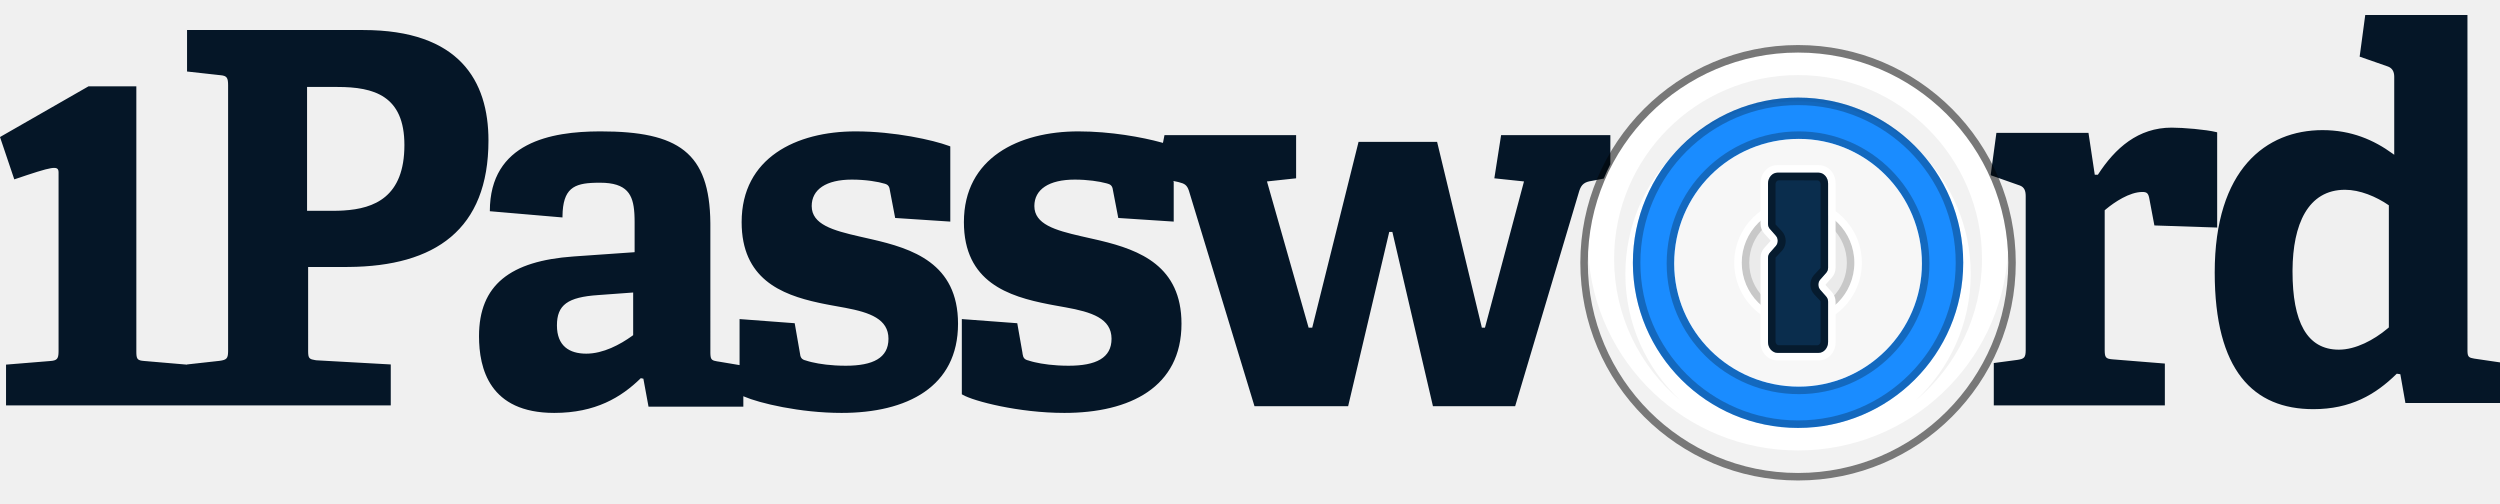
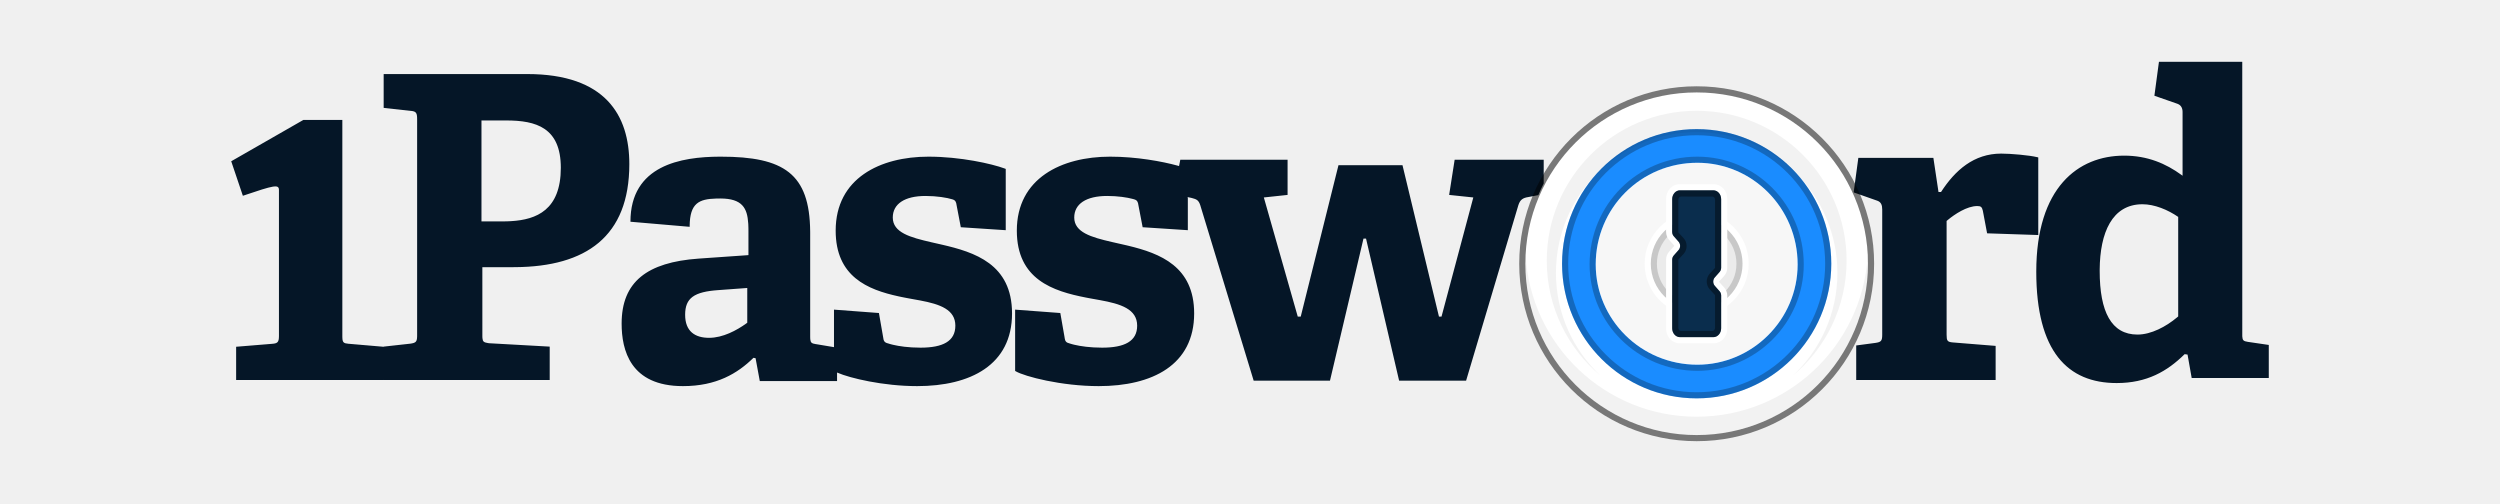
- <svg xmlns="http://www.w3.org/2000/svg" width="666px" height="134px" viewBox="0 0 666 134" version="1.1">
-   <g id="1Password-wordmark-/-Black,-detailed-icon-/-1P-wordmark" stroke="none" stroke-width="1" fill="none" fill-rule="evenodd">
-     <g id="zzz---document-symbol-/-1Password" transform="translate(0, 4)" fill="#051627">
-       <path d="M287.282,31 C295.883,31 304.303,32.548 309.375,33.947 L309.809,34.068 L310.218,32 L345.284,32 L345.284,43.504 L337.522,44.336 L348.611,83.283 L349.581,83.283 L361.916,33.802 L382.845,33.802 L394.765,83.283 L395.597,83.283 L405.992,44.336 L398.092,43.504 L399.893,32 L429,32 L428.998,39.758 C428.369,41.002 427.785,42.272 427.248,43.567 L424.01,44.197 C422.145,44.464 421.304,45.115 420.749,46.766 L420.684,46.969 L403.636,104.212 L381.737,104.212 L370.926,57.78 L370.094,57.78 L359.144,104.212 L334.196,104.212 L316.732,46.83 C316.201,45.237 315.542,44.916 314.024,44.526 L313.821,44.474 L312.599,44.212 L312.678,44.525 L312.678,55.034 L297.91,54.068 L296.529,46.884 C296.393,45.779 296.115,45.227 295.152,44.951 L294.711,44.824 C292.845,44.317 289.758,43.846 286.318,43.846 C279.417,43.846 275.552,46.47 275.552,50.89 C275.552,55.72 281.075,57.335 287.923,58.906 L292.546,59.958 L293.186,60.11 C303.648,62.628 314.748,66.882 314.748,82.243 C314.748,99.095 301.086,106 283.557,106 C271.331,106 259.366,102.858 256.448,101.163 L256.23,101.028 L256.23,81 L270.998,82.105 L272.38,89.978 L272.423,90.315 C272.576,91.324 272.912,91.8 274.035,92.049 L274.359,92.152 L274.728,92.26 L275.14,92.372 L275.615,92.489 C277.606,92.958 280.701,93.431 284.663,93.431 C291.975,93.431 296.115,91.36 296.115,86.249 C296.115,80.814 290.774,79.122 283.902,77.885 L280.759,77.318 L279.42,77.064 C268.656,74.968 256.784,71.174 256.784,55.173 C256.784,38.046 271.412,31 287.282,31 Z M160.004,31 C180.658,31 189.072,36.553 189.238,55.425 L189.24,56.001 L189.241,89.765 L189.245,90.136 L189.257,90.466 L189.28,90.768 C189.386,91.803 189.764,92.069 191.066,92.272 L191.437,92.326 L197.021,93.262 L197.021,81 L211.708,82.105 L213.082,89.978 C213.216,91.221 213.494,91.774 214.729,92.049 L215.051,92.152 L215.417,92.26 L215.828,92.372 L216.3,92.489 C218.28,92.958 221.358,93.431 225.299,93.431 C232.571,93.431 236.689,91.36 236.689,86.249 C236.689,80.996 231.725,79.239 225.22,78.01 L221.373,77.31 L220.043,77.056 L219.078,76.863 L218.138,76.664 C207.999,74.466 197.572,70.209 197.572,55.173 C197.572,38.046 212.12,31 227.904,31 C238.382,31 248.605,33.324 252.75,34.85 L253.16,35.006 L253.16,55.034 L238.473,54.068 L237.1,46.884 C236.965,45.779 236.689,45.227 235.73,44.951 C233.945,44.399 230.651,43.846 226.945,43.846 C220.081,43.846 216.237,46.47 216.237,50.89 C216.237,55.803 221.921,57.389 228.894,58.986 L232.159,59.73 C243.002,62.215 255.22,66.084 255.22,82.243 C255.22,99.093 241.632,106 224.199,106 C213.094,106 202.231,103.384 198.217,101.637 L198.025,101.552 L198.025,104.342 L172.768,104.342 L171.394,96.883 L170.709,96.746 C165.495,101.857 158.631,106 147.65,106 C130.357,106 127.61,94.123 127.61,85.558 C127.61,71.884 135.952,65.521 152.766,64.323 L169.062,63.184 L169.062,55.321 L169.055,54.539 L169.044,54.022 L169.017,53.266 L168.99,52.777 C168.673,47.852 167.083,44.676 159.866,44.676 L159.024,44.682 L158.483,44.693 C152.887,44.852 149.938,46.2 149.848,53.579 L149.846,53.93 L130.491,52.27 C130.491,33.812 147.04,31.054 159.624,31.001 L160.004,31 Z M657.33,0 L657.334,89.5 L657.346,89.82 C657.413,91.022 657.728,91.311 659.125,91.53 L666,92.542 L666,103.357 L640.802,103.357 L639.447,95.691 L638.499,95.554 C632.809,101.167 626.171,105 616.282,105 C600.296,105 590,94.733 590,68.585 C590,41.069 603.683,30.665 618.72,30.665 C626.39,30.665 632.383,33.274 637.452,36.964 L637.822,37.236 L637.822,16.428 C637.822,15.131 637.335,14.202 636.248,13.759 L636.061,13.69 L628.61,11.089 L630.1,0 L657.33,0 Z M578.528,30 C581.627,30 587.72,30.521 590.389,31.185 L590.653,31.254 L590.653,56.618 L573.93,56.06 L572.536,48.674 C572.257,47.42 571.839,47.141 570.724,47.141 C567.314,47.141 563.287,49.857 561.082,51.687 L560.69,52.019 L560.691,89.19 C560.703,91.144 560.894,91.575 562.731,91.723 L576.717,92.851 L576.717,104 L531.146,104 L531.146,92.712 L537.417,91.876 C539.305,91.606 539.627,91.206 539.646,89.286 L539.647,48.256 C539.647,46.793 539.266,45.837 538.019,45.39 L537.835,45.33 L530.387,42.707 L530.327,42.569 L531.843,31.394 L556.37,31.394 L558.043,42.542 L558.879,42.542 C563.478,35.435 569.609,30 578.528,30 Z M96.761,4 C122.376,4 130.127,17.537 130.127,33.42 C130.127,57.212 115.881,66.927 92.892,67.118 L92.192,67.121 L82.086,67.121 L82.088,89.613 L82.096,89.963 L82.113,90.285 C82.201,91.44 82.558,91.719 83.935,91.931 L84.302,91.984 L104.099,93.089 L104.099,104 L49.829,104 L49.829,103.968 L49.769,104 L1.607,104 L1.607,93.136 L13.406,92.172 C15.2,92.044 15.558,91.557 15.597,89.816 L15.601,89.423 L15.601,41.933 C15.601,39.963 14.12,40.288 3.806,43.783 L0,32.506 L23.574,19 L36.32,19 L36.321,89.624 L36.325,89.996 L36.337,90.329 C36.408,91.692 36.753,92.032 38.33,92.158 L38.517,92.172 L49.769,93.136 L49.829,93.166 L49.829,93.089 L58.551,92.121 C60.358,91.864 60.722,91.487 60.762,89.752 L60.766,89.359 L60.766,18.78 C60.766,16.778 60.506,16.193 58.739,16.031 L58.551,16.016 L49.829,15.05 L49.829,4 L96.761,4 Z M168.675,73.925 L159.343,74.609 C151.249,75.156 148.367,77.209 148.367,82.685 C148.367,88.163 151.661,90.215 156.189,90.215 C160.713,90.215 165.238,87.768 168.384,85.499 L168.675,85.287 L168.675,73.925 Z M624.713,46.557 C614.773,46.557 610.813,55.865 610.729,67.941 L610.727,68.336 C610.727,81.707 614.529,89.151 623.083,89.151 C627.568,89.151 632.437,86.549 636.072,83.494 L636.39,83.224 L636.39,50.692 C632.995,48.349 628.65,46.557 624.713,46.557 Z M89.897,19.167 L81.8,19.167 L81.8,52.157 L88.933,52.156 L89.473,52.151 L90.269,52.133 L90.785,52.114 L91.544,52.075 C99.717,51.575 107.734,48.474 107.734,34.635 C107.734,21.492 99.637,19.167 89.897,19.167 Z" id="1Passw---rd" />
+ <svg xmlns="http://www.w3.org/2000/svg" width="666px" height="134px" viewBox="0 0 666 134" version="1.1" id="svg30">
+   <defs id="defs34" />
+   <g id="1Password-wordmark-/-Black,-detailed-icon-/-1P-wordmark" stroke="none" stroke-width="1" fill="none" fill-rule="evenodd" transform="matrix(0.8150261,0,0,0.8150261,61.59631,13.20828)">
+     <g id="zzz---document-symbol-/-1Password" transform="translate(0,4)" fill="#051627">
+       <path d="m 287.282,31 c 8.601,0 17.02,1.548 22.093,2.947 L 309.809,34.068 310.218,32 h 35.066 v 11.504 l -7.762,0.832 11.088,38.947 h 0.97 l 12.336,-49.481 h 20.929 l 11.92,49.481 h 0.832 L 405.992,44.336 398.092,43.504 399.893,32 H 429 l -0.002,7.758 c -0.629,1.244 -1.213,2.514 -1.75,3.809 l -3.238,0.63 c -1.866,0.267 -2.706,0.918 -3.261,2.569 l -0.065,0.203 -17.048,57.243 h -21.899 l -10.811,-46.432 h -0.832 l -10.95,46.432 H 334.196 L 316.732,46.83 c -0.531,-1.594 -1.19,-1.915 -2.708,-2.305 l -0.203,-0.051 -1.222,-0.262 0.079,0.313 v 10.508 l -14.768,-0.966 -1.381,-7.183 c -0.136,-1.105 -0.414,-1.657 -1.378,-1.933 l -0.441,-0.127 c -1.866,-0.507 -4.953,-0.978 -8.393,-0.978 -6.901,0 -10.767,2.624 -10.767,7.044 0,4.83 5.523,6.445 12.371,8.016 l 4.623,1.052 0.64,0.152 c 10.462,2.518 21.563,6.772 21.563,22.133 C 314.748,99.095 301.086,106 283.557,106 c -12.227,0 -24.192,-3.142 -27.109,-4.837 L 256.23,101.028 V 81 l 14.768,1.105 1.382,7.873 0.043,0.337 c 0.153,1.009 0.489,1.485 1.612,1.734 l 0.324,0.103 0.369,0.108 0.413,0.111 0.475,0.117 c 1.991,0.47 5.086,0.942 9.048,0.942 7.312,0 11.453,-2.071 11.453,-7.182 0,-5.434 -5.341,-7.126 -12.213,-8.364 l -3.143,-0.566 -1.339,-0.254 C 268.656,74.968 256.784,71.174 256.784,55.173 256.784,38.046 271.412,31 287.282,31 Z M 160.004,31 c 20.654,0 29.068,5.553 29.234,24.425 l 0.003,0.576 4.6e-4,33.765 0.005,0.371 0.012,0.329 0.023,0.302 c 0.106,1.036 0.484,1.301 1.786,1.505 l 0.371,0.053 5.584,0.937 V 81 l 14.687,1.105 1.374,7.873 c 0.134,1.243 0.412,1.796 1.646,2.071 l 0.322,0.103 0.367,0.108 0.411,0.111 0.472,0.117 c 1.98,0.47 5.058,0.942 8.999,0.942 7.272,0 11.39,-2.071 11.39,-7.182 0,-5.253 -4.964,-7.01 -11.468,-8.239 l -3.847,-0.7 -1.33,-0.254 -0.965,-0.194 -0.94,-0.198 C 207.999,74.466 197.572,70.209 197.572,55.173 197.572,38.046 212.12,31 227.904,31 c 10.479,0 20.702,2.324 24.847,3.85 l 0.41,0.156 v 20.028 l -14.687,-0.966 -1.373,-7.183 c -0.135,-1.105 -0.412,-1.657 -1.37,-1.933 -1.785,-0.552 -5.079,-1.105 -8.785,-1.105 -6.864,0 -10.708,2.624 -10.708,7.044 0,4.913 5.684,6.499 12.657,8.096 l 3.265,0.744 C 243.002,62.215 255.22,66.084 255.22,82.243 255.22,99.093 241.632,106 224.199,106 c -11.105,0 -21.968,-2.616 -25.982,-4.363 l -0.192,-0.085 v 2.79 h -25.257 l -1.374,-7.458 -0.685,-0.138 C 165.495,101.857 158.631,106 147.65,106 130.357,106 127.61,94.123 127.61,85.558 c 0,-13.674 8.342,-20.037 25.156,-21.236 l 16.296,-1.138 -4e-4,-7.863 -0.007,-0.783 -0.011,-0.517 -0.027,-0.755 -0.027,-0.49 c -0.317,-4.924 -1.907,-8.101 -9.124,-8.101 l -0.841,0.006 -0.541,0.012 c -5.597,0.158 -8.546,1.507 -8.635,8.886 l -0.002,0.351 -19.355,-1.66 c 0,-18.458 16.549,-21.216 29.133,-21.27 z m 497.326,-31 0.005,89.5 0.012,0.32 c 0.066,1.202 0.381,1.491 1.779,1.71 L 666,92.542 v 10.815 h -25.198 l -1.355,-7.666 -0.948,-0.137 C 632.809,101.167 626.171,105 616.282,105 600.296,105 590,94.733 590,68.585 c 0,-27.516 13.683,-37.92 28.72,-37.92 7.67,0 13.662,2.609 18.732,6.299 l 0.369,0.272 V 16.428 c 0,-1.297 -0.486,-2.225 -1.574,-2.669 L 636.061,13.69 628.61,11.089 630.1,0 Z m -78.801,30 c 3.098,0 9.192,0.521 11.861,1.185 l 0.264,0.069 v 25.363 l -16.723,-0.557 -1.394,-7.386 c -0.279,-1.254 -0.697,-1.533 -1.812,-1.533 -3.41,0 -7.438,2.716 -9.642,4.546 l -0.391,0.332 6.7e-4,37.171 c 0.012,1.955 0.203,2.386 2.04,2.533 l 13.986,1.129 V 104 H 531.146 V 92.712 l 6.271,-0.836 c 1.888,-0.27 2.21,-0.67 2.229,-2.59 l 9.2e-4,-41.03 c 0,-1.463 -0.381,-2.419 -1.628,-2.866 l -0.184,-0.06 -7.449,-2.623 -0.06,-0.138 1.516,-11.175 h 24.527 l 1.672,11.149 h 0.836 C 563.478,35.435 569.609,30 578.528,30 Z M 96.761,4 c 25.615,0 33.366,13.537 33.366,29.42 0,23.792 -14.245,33.506 -37.235,33.698 l -0.699,0.003 H 82.086 l 0.002,22.492 0.008,0.35 0.017,0.322 c 0.088,1.155 0.445,1.435 1.822,1.647 l 0.367,0.052 19.797,1.105 V 104 H 49.829 L 49.829,103.968 49.769,104 H 1.607 V 93.136 L 13.406,92.172 c 1.794,-0.128 2.152,-0.615 2.192,-2.356 l 0.004,-0.393 V 41.933 c 0,-1.97 -1.481,-1.645 -11.795,1.85 L 0,32.506 23.574,19 h 12.746 l 4.59e-4,70.624 0.005,0.372 0.012,0.333 c 0.07,1.363 0.416,1.703 1.993,1.829 l 0.187,0.014 11.251,0.965 0.06,0.03 2.28e-4,-0.077 8.722,-0.967 c 1.807,-0.257 2.171,-0.635 2.211,-2.369 l 0.004,-0.393 V 18.78 c 0,-2.002 -0.26,-2.587 -2.027,-2.748 l -0.188,-0.015 -8.722,-0.966 V 4 Z m 71.914,69.925 -9.332,0.685 c -8.093,0.547 -10.975,2.6 -10.975,8.076 0,5.477 3.293,7.53 7.821,7.53 4.525,0 9.049,-2.447 12.195,-4.716 l 0.291,-0.212 z M 624.713,46.557 c -9.94,0 -13.9,9.308 -13.984,21.385 l -0.001,0.395 c 0,13.371 3.802,20.815 12.356,20.815 4.485,0 9.354,-2.602 12.989,-5.657 l 0.318,-0.271 V 50.692 c -3.394,-2.343 -7.739,-4.135 -11.677,-4.135 z M 89.897,19.167 h -8.098 v 32.99 l 7.134,-6.27e-4 0.54,-0.005 0.796,-0.018 0.516,-0.019 0.759,-0.039 c 8.174,-0.5 16.19,-3.601 16.19,-17.44 0,-13.143 -8.098,-15.468 -17.837,-15.468 z" id="1Passw---rd" />
    </g>
-     <g id="1Password-logo-2020-/-coloured-/-light-bg-/-116px" transform="translate(421, 12)">
-       <g>
+     <g id="1Password-logo-2020-/-coloured-/-light-bg-/-116px" transform="translate(421,12)">
+       <g id="g26">
        <g id="lock">
          <g id="Chrome">
-             <path d="M2,58 C2,88.929 27.072,114 58,114 C88.928,114 114,88.929 114,58 C114,27.072 88.928,2 58,2 C27.072,2 2,27.072 2,58 Z" id="chrome" fill="#FFFFFF" />
-             <path d="M58,14 C82.3,14 102,33.7 102,58 C102,82.301 82.3,102 58,102 C33.7,102 14,82.301 14,58 C14,33.7 33.7,14 58,14" id="color" fill="#1A8CFF" />
-             <path d="M0,58 C0,90.034 25.967,116 58,116 C90.033,116 116,90.034 116,58 C116,25.967 90.033,0 58,0 C25.967,0 0,25.967 0,58 L0,58 Z M2,58 L2,58 C2,27.075 27.069,2 58,2 C88.931,2 114,27.075 114,58 C114,88.925 88.932,114 58,114 C27.068,114 2,88.925 2,58 L2,58 Z" id="chrome" fill="#000000" fill-rule="nonzero" opacity="0.5" />
-             <path d="M113.921,55 C113.973,55.993 114,56.994 114,58 C114,88.928 88.928,114 58,114 C27.072,114 2,88.928 2,58 C2,56.994 2.027,55.993 2.079,55 C3.638,84.533 28.078,108 58,108 C87.691,108 111.985,84.894 113.881,55.682 L113.921,55 Z M58,8 C85.062,8 107,29.938 107,57 C107,72.129 100.143,85.657 89.368,94.646 C98.371,86.249 104,74.282 104,61 C104,35.595 83.405,15 58,15 C32.595,15 12,35.595 12,61 C12,74.282 17.629,86.249 26.631,94.646 C15.857,85.657 9,72.129 9,57 C9,29.938 30.938,8 58,8 Z" id="shadows" fill-opacity="0.052" fill="#000000" />
+             <path d="m 2,58 c 0,30.929 25.072,56 56,56 30.928,0 56,-25.071 56,-56 C 114,27.072 88.928,2 58,2 27.072,2 2,27.072 2,58 Z" id="chrome" fill="#ffffff" />
+             <path d="m 58,14 c 24.3,0 44,19.7 44,44 0,24.301 -19.7,44 -44,44 C 33.7,102 14,82.301 14,58 14,33.7 33.7,14 58,14" id="color" fill="#1a8cff" />
+             <path d="m 0,58 c 0,32.034 25.967,58 58,58 32.033,0 58,-25.966 58,-58 C 116,25.967 90.033,0 58,0 25.967,0 0,25.967 0,58 Z m 2,0 v 0 C 2,27.075 27.069,2 58,2 88.931,2 114,27.075 114,58 114,88.925 88.932,114 58,114 27.068,114 2,88.925 2,58 Z" id="path8" fill="#000000" fill-rule="nonzero" opacity="0.5" />
+             <path d="M 113.921,55 C 113.973,55.993 114,56.994 114,58 114,88.928 88.928,114 58,114 27.072,114 2,88.928 2,58 2,56.994 2.027,55.993 2.079,55 3.638,84.533 28.078,108 58,108 87.691,108 111.985,84.894 113.881,55.682 Z M 58,8 c 27.062,0 49,21.938 49,49 0,15.129 -6.857,28.657 -17.632,37.646 C 98.371,86.249 104,74.282 104,61 104,35.595 83.405,15 58,15 32.595,15 12,35.595 12,61 12,74.282 17.629,86.249 26.631,94.646 15.857,85.657 9,72.129 9,57 9,29.938 30.938,8 58,8 Z" id="shadows" fill-opacity="0.052" fill="#000000" />
          </g>
-           <path d="M58,14 C82.304,14 102,33.703 102,58 C102,82.298 82.304,102 58,102 C33.939,102 14.394,82.69 14.006,58.728 L14,58 C14,33.703 33.696,14 58,14 Z M58,16 C34.804,16 16,34.804 16,58 C16,81.197 34.804,100 58,100 C81.196,100 100,81.197 100,58 C100,34.804 81.196,16 58,16 Z" id="inside-shadow-outer" fill="#000000" fill-rule="nonzero" opacity="0.256" />
-           <path d="M58.223,23 C38.67,23 23,38.67 23,58.223 C23,77.403 38.743,93 58.223,93 C77.33,93 93,77.33 93,58.223 C93,38.743 77.402,23 58.223,23 Z M58.221,25 C76.225,25 91,39.775 91,58.221 C91,76.226 76.225,91 58.221,91 C39.775,91 25,76.226 25,58.221 C25,39.775 39.775,25 58.221,25 Z" id="inside-shadow" fill-opacity="0.25" fill="#000000" fill-rule="nonzero" />
-           <path d="M58.221,25 C76.225,25 91,39.775 91,58.221 C91,76.226 76.225,91 58.221,91 C39.775,91 25,76.226 25,58.221 C25,39.775 39.775,25 58.221,25 L58.221,25 Z" id="inside" fill="#F7F7F7" />
-           <g id="bevel" transform="translate(41, 41)">
-             <path d="M32,17 C32,25.284 25.284,32 17,32 C8.716,32 2,25.284 2,17 C2,8.716 8.716,2 17,2 C25.284,2 32,8.716 32,17 Z" fill-opacity="0.05" fill="#000000" />
-             <path d="M17,0 C7.611,0 0,7.611 0,17 C0,26.389 7.611,34 17,34 C26.389,34 34,26.389 34,17 C34,7.611 26.389,0 17,0 Z M17,2 C25.284,2 32,8.716 32,17 C32,25.284 25.284,32 17,32 C8.716,32 2,25.284 2,17 C2,8.716 8.716,2 17,2 Z" id="bevel-outside" fill="#FFFFFF" fill-rule="nonzero" />
-             <path d="M17,2 C25.284,2 32,8.716 32,17 C32,25.284 25.284,32 17,32 C8.716,32 2,25.284 2,17 C2,8.716 8.716,2 17,2 Z M17,4 C9.82,4 4,9.82 4,17 C4,24.18 9.82,30 17,30 C24.18,30 30,24.18 30,17 C30,9.82 24.18,4 17,4 Z" id="bevel-inside" fill-opacity="0.15" fill="#000000" fill-rule="nonzero" />
+           <path d="m 58,14 c 24.304,0 44,19.703 44,44 0,24.298 -19.696,44 -44,44 C 33.939,102 14.394,82.69 14.006,58.728 L 14,58 C 14,33.703 33.696,14 58,14 Z m 0,2 c -23.196,0 -42,18.804 -42,42 0,23.197 18.804,42 42,42 23.196,0 42,-18.803 42,-42 C 100,34.804 81.196,16 58,16 Z" id="inside-shadow-outer" fill="#000000" fill-rule="nonzero" opacity="0.256" />
+           <path d="M 58.223,23 C 38.67,23 23,38.67 23,58.223 23,77.403 38.743,93 58.223,93 77.33,93 93,77.33 93,58.223 93,38.743 77.402,23 58.223,23 Z m -0.001,2 C 76.225,25 91,39.775 91,58.221 91,76.226 76.225,91 58.221,91 39.775,91 25,76.226 25,58.221 25,39.775 39.775,25 58.221,25 Z" id="inside-shadow" fill-opacity="0.25" fill="#000000" fill-rule="nonzero" />
+           <path d="M 58.221,25 C 76.225,25 91,39.775 91,58.221 91,76.226 76.225,91 58.221,91 39.775,91 25,76.226 25,58.221 25,39.775 39.775,25 58.221,25 Z" id="inside" fill="#f7f7f7" />
+           <g id="bevel" transform="translate(41,41)">
+             <path d="M 32,17 C 32,25.284 25.284,32 17,32 8.716,32 2,25.284 2,17 2,8.716 8.716,2 17,2 25.284,2 32,8.716 32,17 Z" fill-opacity="0.05" fill="#000000" id="path15" />
+             <path d="M 17,0 C 7.611,0 0,7.611 0,17 0,26.389 7.611,34 17,34 26.389,34 34,26.389 34,17 34,7.611 26.389,0 17,0 Z m 0,2 C 25.284,2 32,8.716 32,17 32,25.284 25.284,32 17,32 8.716,32 2,25.284 2,17 2,8.716 8.716,2 17,2 Z" id="bevel-outside" fill="#ffffff" fill-rule="nonzero" />
+             <path d="M 17,2 C 25.284,2 32,8.716 32,17 32,25.284 25.284,32 17,32 8.716,32 2,25.284 2,17 2,8.716 8.716,2 17,2 Z m 0,2 C 9.82,4 4,9.82 4,17 4,24.18 9.82,30 17,30 24.18,30 30,24.18 30,17 30,9.82 24.18,4 17,4 Z" id="bevel-inside" fill-opacity="0.15" fill="#000000" fill-rule="nonzero" />
          </g>
        </g>
-         <g id="keyhole" transform="translate(48, 32)">
-           <path d="M15.577,0 L4.423,0 C1.951,0 0,2.165 0,4.772 L0,15.564 C0,16.546 0.354,17.494 0.996,18.206 L2.635,20.025 C2.673,20.067 2.673,20.186 2.635,20.229 L0.996,22.047 C0.354,22.759 0,23.708 0,24.689 L0,47.228 C0,49.835 1.951,52 4.423,52 L15.577,52 C18.049,52 20,49.835 20,47.228 L20,36.436 C20,35.454 19.646,34.506 19.004,33.794 L17.365,31.975 C17.327,31.933 17.327,31.814 17.365,31.771 L19.004,29.953 C19.646,29.241 20,28.292 20,27.311 L20,4.772 C20,2.165 18.049,0 15.577,0 Z M15.45,2.038 C16.858,2.038 18,3.332 18,4.928 L18,27.302 C18,27.813 17.821,28.303 17.502,28.664 L15.908,30.47 C15.244,31.222 15.244,32.442 15.908,33.195 L17.502,35.001 C17.821,35.362 18,35.852 18,36.363 L18,47.072 C18,48.668 16.858,49.962 15.45,49.962 L4.55,49.962 C3.142,49.962 2,48.668 2,47.072 L2,24.698 C2,24.187 2.179,23.697 2.498,23.336 L4.092,21.53 C4.756,20.778 4.756,19.558 4.092,18.805 L2.498,16.999 C2.179,16.638 2,16.148 2,15.637 L2,4.928 C2,3.332 3.142,2.038 4.55,2.038 L15.45,2.038 Z" id="keyhole-outer" fill="#FFFFFF" fill-rule="nonzero" />
-           <path d="M2,15.621 L2,4.894 C2,3.296 3.142,2 4.55,2 L15.45,2 C16.858,2 18,3.296 18,4.894 L18,27.304 C18,27.815 17.821,28.306 17.502,28.668 L15.908,30.477 C15.244,31.231 15.244,32.452 15.908,33.206 L17.502,35.015 C17.821,35.377 18,35.868 18,36.379 L18,47.106 C18,48.704 16.858,50 15.45,50 L4.55,50 C3.142,50 2,48.704 2,47.106 L2,24.696 C2,24.185 2.179,23.694 2.498,23.332 L4.092,21.523 C4.756,20.769 4.756,19.548 4.092,18.794 L2.498,16.985 C2.179,16.623 2,16.132 2,15.621 Z" fill="#0A2D4D" />
-           <path d="M15.45,2 C16.858,2 18,3.296 18,4.894 L18,27.304 C18,27.815 17.821,28.306 17.502,28.668 L15.908,30.477 C15.244,31.231 15.244,32.452 15.908,33.206 L17.502,35.015 C17.821,35.377 18,35.868 18,36.379 L18,47.106 C18,48.704 16.858,50 15.45,50 L4.55,50 C3.142,50 2,48.704 2,47.106 L2,24.696 C2,24.185 2.179,23.694 2.498,23.332 L4.092,21.523 C4.756,20.769 4.756,19.548 4.092,18.794 L2.498,16.985 C2.179,16.623 2,16.132 2,15.621 L2,4.894 C2,3.296 3.142,2 4.55,2 L15.45,2 Z M15.162,4.054 L4.838,4.041 C4.434,4.041 4.054,4.42 4.005,4.957 L4,5.075 L4,15.705 C4,15.737 4.007,15.764 4.015,15.783 L4.029,15.806 L5.699,17.6 C7.005,19.003 7.05,21.201 5.834,22.659 L5.699,22.812 L4.029,24.606 C4.02,24.617 4.01,24.637 4.004,24.664 L4,24.707 L4,46.925 C4,47.484 4.353,47.9 4.752,47.953 L4.838,47.959 L15.162,47.972 C15.566,47.972 15.946,47.593 15.995,47.056 L16,46.939 L16,36.308 C16,36.277 15.993,36.249 15.985,36.23 L15.971,36.207 L14.301,34.413 C12.995,33.01 12.95,30.812 14.166,29.355 L14.301,29.201 L15.971,27.407 C15.98,27.397 15.99,27.376 15.996,27.35 L16,27.306 L16,5.088 C16,4.53 15.647,4.113 15.248,4.06 L15.162,4.054 Z" id="keyhole-shadow" fill-opacity="0.4" fill="#000000" fill-rule="nonzero" />
+         <g id="keyhole" transform="translate(48,32)">
+           <path d="M 15.577,0 H 4.423 C 1.951,0 0,2.165 0,4.772 V 15.564 c 0,0.982 0.354,1.93 0.996,2.642 L 2.635,20.025 c 0.038,0.042 0.038,0.162 0,0.204 L 0.996,22.047 C 0.354,22.759 0,23.708 0,24.689 V 47.228 C 0,49.835 1.951,52 4.423,52 H 15.577 C 18.049,52 20,49.835 20,47.228 V 36.436 c 0,-0.982 -0.354,-1.93 -0.996,-2.642 l -1.639,-1.819 c -0.038,-0.042 -0.038,-0.162 0,-0.204 L 19.004,29.953 C 19.646,29.241 20,28.292 20,27.311 V 4.772 C 20,2.165 18.049,0 15.577,0 Z M 15.45,2.038 C 16.858,2.038 18,3.332 18,4.928 V 27.302 c 0,0.511 -0.179,1.001 -0.498,1.362 l -1.594,1.806 c -0.664,0.752 -0.664,1.972 0,2.725 l 1.594,1.806 C 17.821,35.362 18,35.852 18,36.363 v 10.709 c 0,1.596 -1.142,2.89 -2.55,2.89 H 4.55 C 3.142,49.962 2,48.668 2,47.072 V 24.698 c 0,-0.511 0.179,-1.001 0.498,-1.362 l 1.594,-1.806 c 0.664,-0.752 0.664,-1.972 0,-2.725 L 2.498,16.999 C 2.179,16.638 2,16.148 2,15.637 V 4.928 C 2,3.332 3.142,2.038 4.55,2.038 Z" id="keyhole-outer" fill="#ffffff" fill-rule="nonzero" />
+           <path d="M 2,15.621 V 4.894 C 2,3.296 3.142,2 4.55,2 H 15.45 C 16.858,2 18,3.296 18,4.894 V 27.304 c 0,0.512 -0.179,1.003 -0.498,1.364 l -1.594,1.809 c -0.664,0.754 -0.664,1.975 0,2.729 l 1.594,1.809 C 17.821,35.377 18,35.868 18,36.379 V 47.106 C 18,48.704 16.858,50 15.45,50 H 4.55 C 3.142,50 2,48.704 2,47.106 V 24.696 c 0,-0.512 0.179,-1.003 0.498,-1.364 l 1.594,-1.809 c 0.664,-0.754 0.664,-1.975 0,-2.729 L 2.498,16.985 C 2.179,16.623 2,16.132 2,15.621 Z" fill="#0a2d4d" id="path22" />
+           <path d="M 15.45,2 C 16.858,2 18,3.296 18,4.894 V 27.304 c 0,0.512 -0.179,1.003 -0.498,1.364 l -1.594,1.809 c -0.664,0.754 -0.664,1.975 0,2.729 l 1.594,1.809 C 17.821,35.377 18,35.868 18,36.379 V 47.106 C 18,48.704 16.858,50 15.45,50 H 4.55 C 3.142,50 2,48.704 2,47.106 V 24.696 c 0,-0.512 0.179,-1.003 0.498,-1.364 l 1.594,-1.809 c 0.664,-0.754 0.664,-1.975 0,-2.729 L 2.498,16.985 C 2.179,16.623 2,16.132 2,15.621 V 4.894 C 2,3.296 3.142,2 4.55,2 Z M 15.162,4.054 4.838,4.041 c -0.404,0 -0.784,0.379 -0.833,0.916 L 4,5.075 V 15.705 c 0,0.031 0.007,0.059 0.015,0.078 l 0.014,0.023 1.67,1.794 c 1.306,1.403 1.351,3.601 0.135,5.059 l -0.135,0.153 -1.67,1.794 c -0.01,0.01 -0.019,0.031 -0.025,0.057 L 4,24.707 v 22.218 c 0,0.559 0.353,0.975 0.752,1.028 l 0.086,0.006 10.323,0.013 c 0.404,0 0.784,-0.379 0.833,-0.916 L 16,46.939 V 36.308 c 0,-0.031 -0.006,-0.059 -0.015,-0.078 l -0.014,-0.023 -1.67,-1.794 C 12.995,33.01 12.95,30.812 14.166,29.355 l 0.135,-0.153 1.67,-1.794 c 0.01,-0.01 0.019,-0.031 0.025,-0.057 L 16,27.306 V 5.088 C 16,4.53 15.647,4.113 15.248,4.06 Z" id="keyhole-shadow" fill-opacity="0.4" fill="#000000" fill-rule="nonzero" />
        </g>
      </g>
    </g>
  </g>
</svg>
